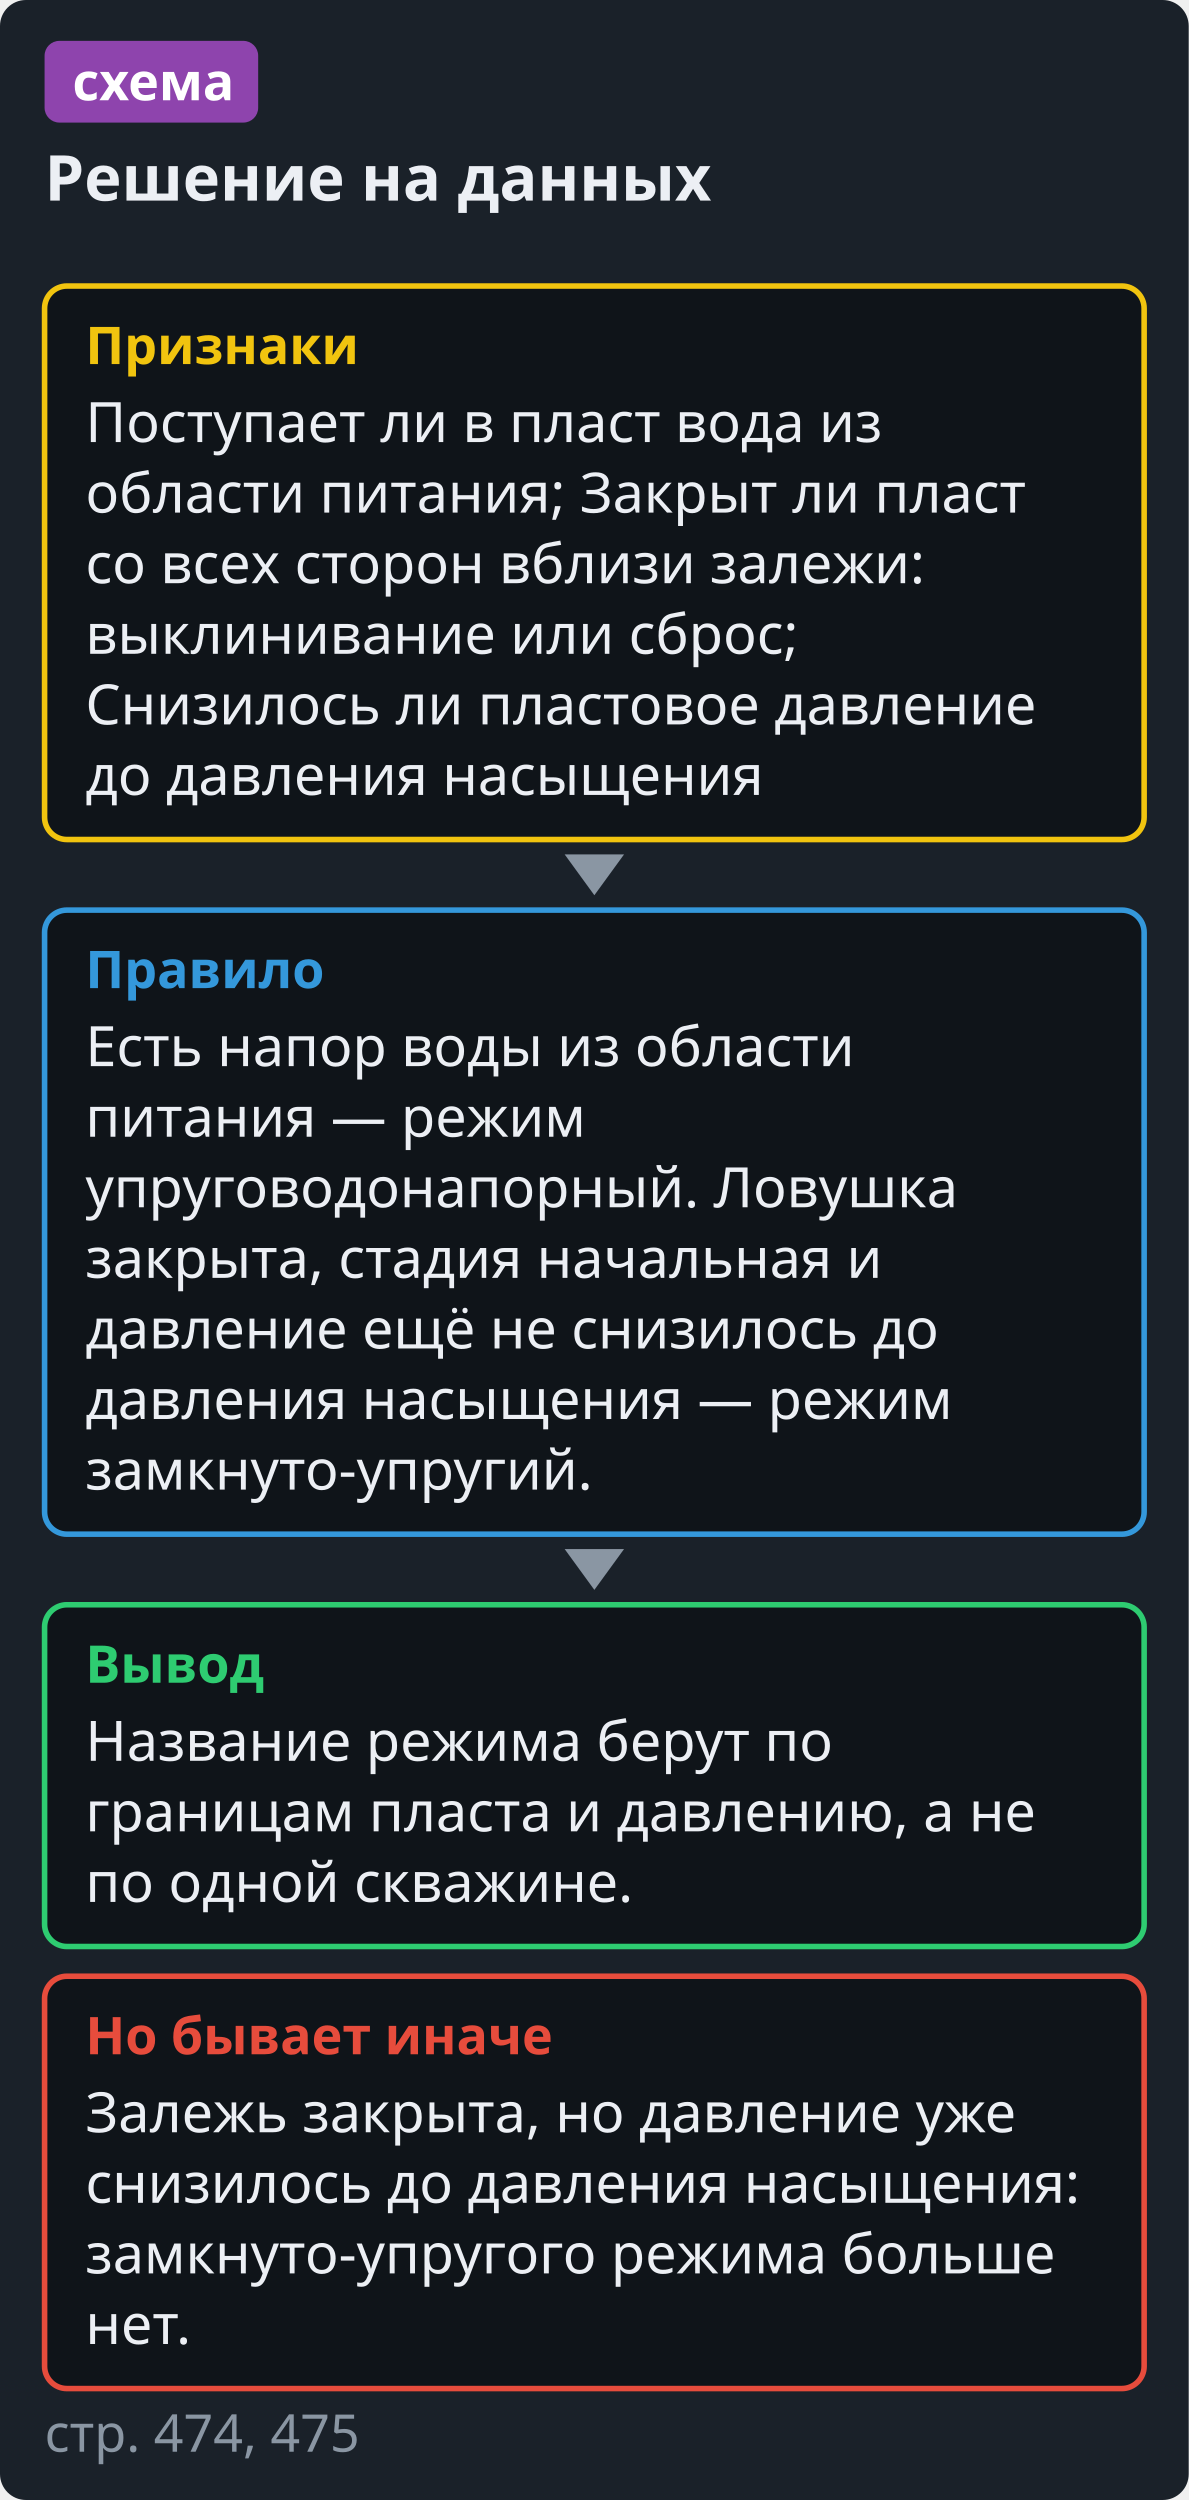
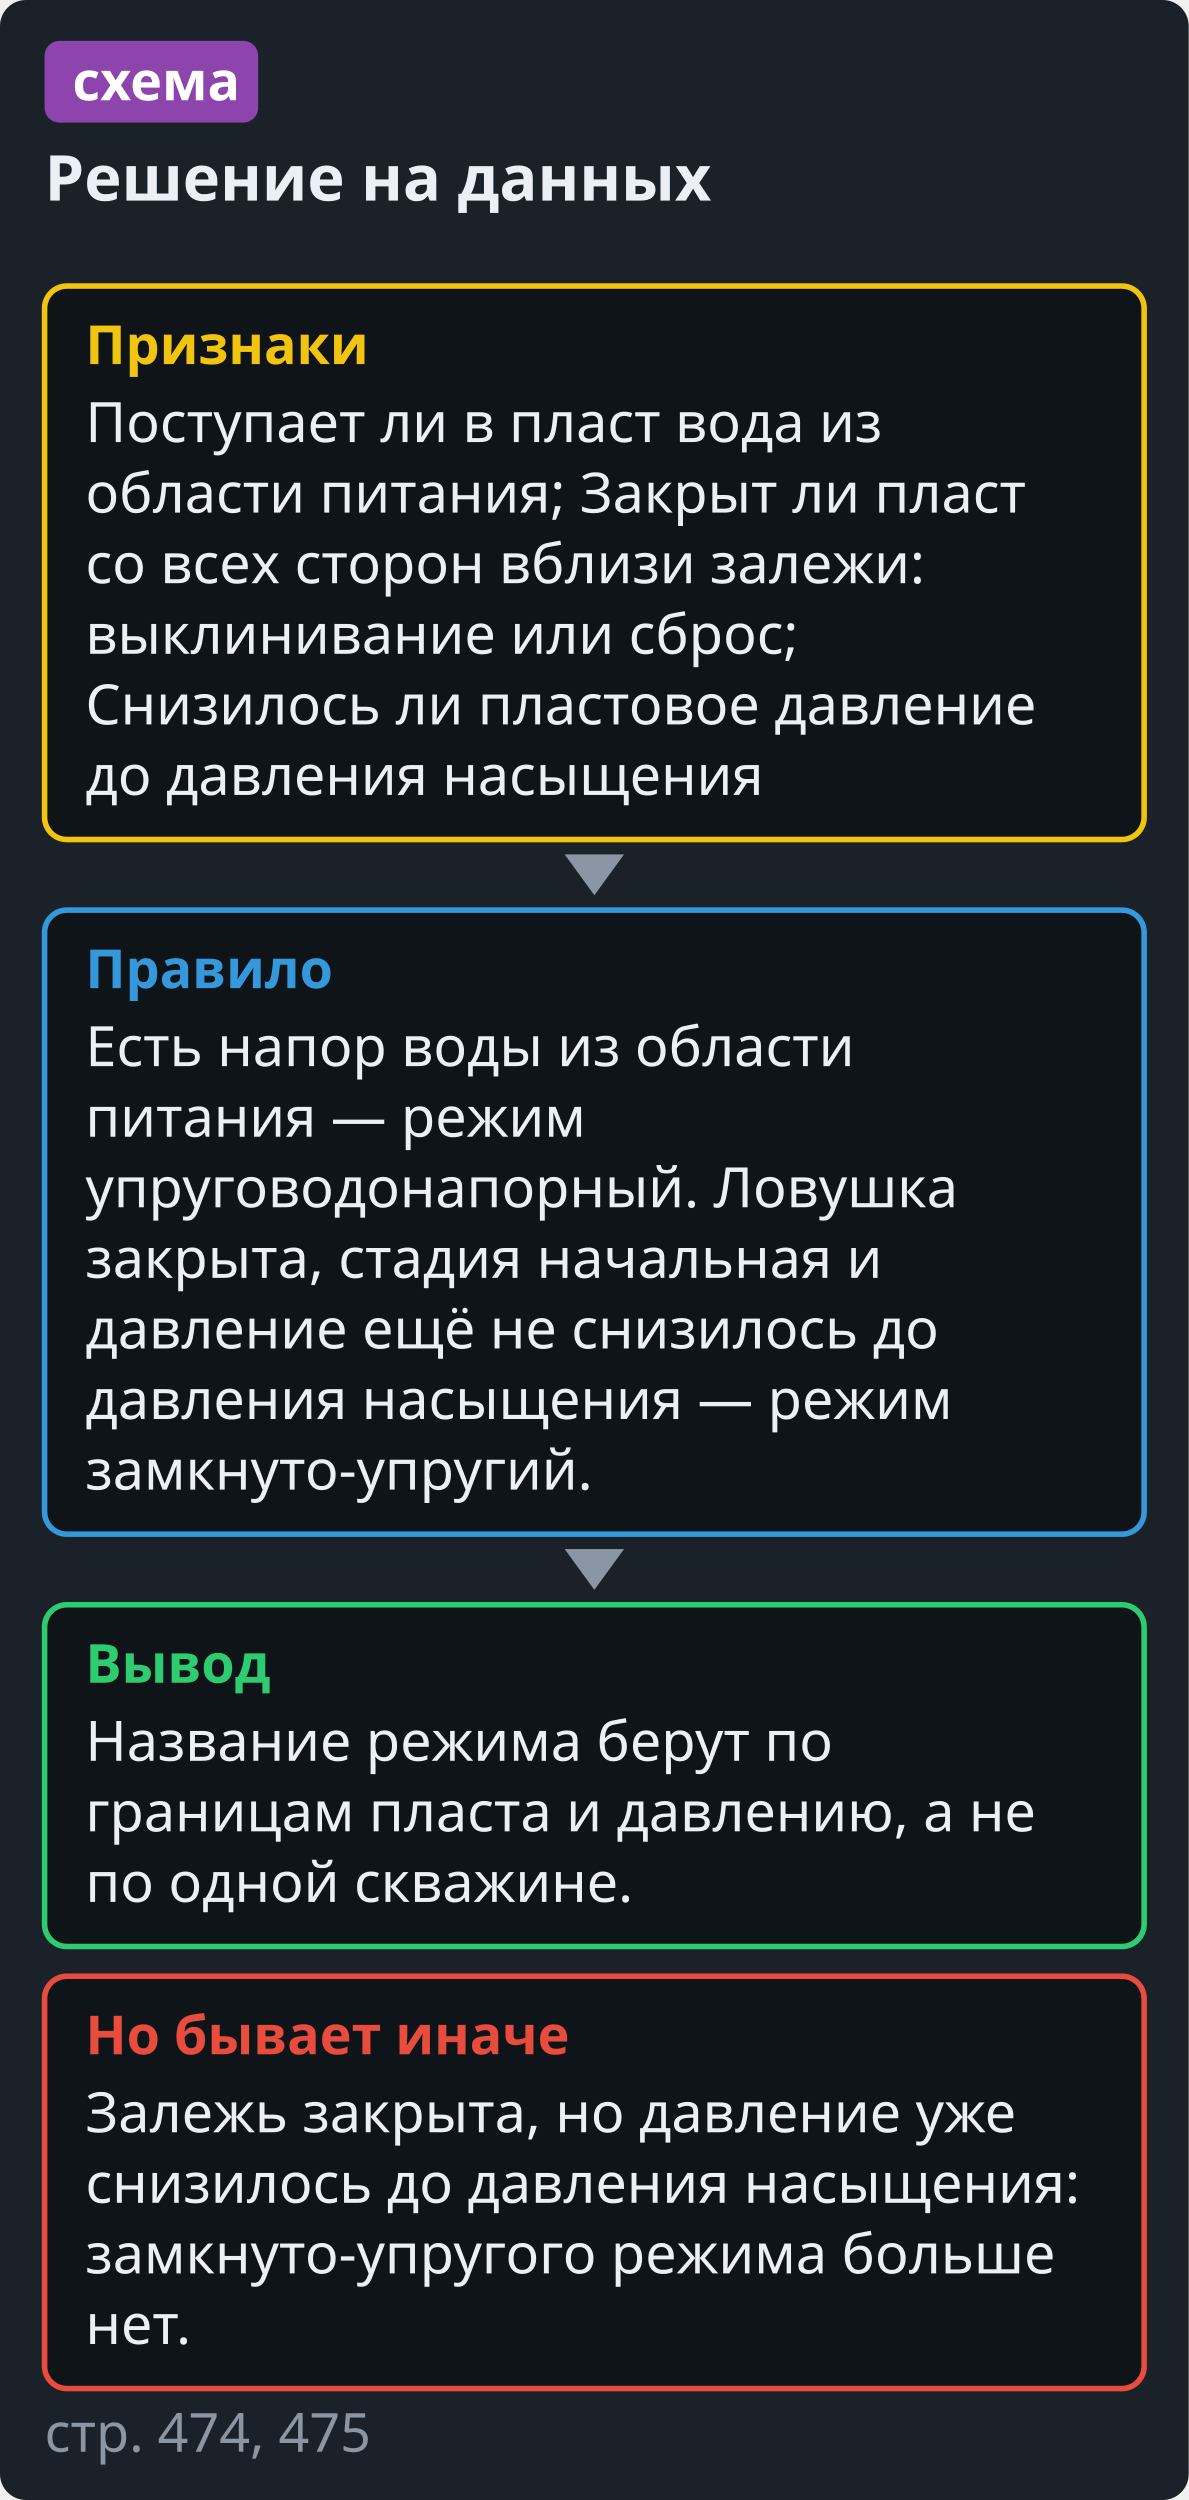
<svg xmlns="http://www.w3.org/2000/svg" viewBox="0 0 640 1346" width="640" height="1346" style="max-width:100%;height:auto">
  <rect width="640" height="1346" rx="14" fill="#1A2129" />
  <rect x="24" y="22" width="115" height="44" rx="8" fill="#8E44AD" />
-   <text x="39.0" y="54.0" font-family="Segoe UI,system-ui,sans-serif" font-size="28" font-weight="600" fill="#FFFFFF" text-anchor="start">схема</text>
+   <text x="39.0" y="54.0" font-family="Segoe UI,system-ui,sans-serif" font-size="29" font-weight="600" fill="#FFFFFF" text-anchor="start">схема</text>
  <text x="24.0" y="108.0" font-family="Segoe UI,system-ui,sans-serif" font-size="34" font-weight="700" fill="#ECEFF4" text-anchor="start">Решение на данных</text>
  <rect x="24" y="154" width="592" height="298" rx="12" fill="#0F1419" stroke="#F1C40F" stroke-width="3" />
-   <text x="46.0" y="196.0" font-family="Segoe UI,system-ui,sans-serif" font-size="28" font-weight="700" fill="#F1C40F" text-anchor="start">Признаки</text>
+   <text x="46.0" y="196.0" font-family="Segoe UI,system-ui,sans-serif" font-size="29" font-weight="700" fill="#F1C40F" text-anchor="start">Признаки</text>
  <text x="46.0" y="238.0" font-family="Segoe UI,system-ui,sans-serif" font-size="30" font-weight="400" fill="#ECEFF4" text-anchor="start">Поступает ли в пласт вода из</text>
  <text x="46.0" y="276.0" font-family="Segoe UI,system-ui,sans-serif" font-size="30" font-weight="400" fill="#ECEFF4" text-anchor="start">области питания; Закрыт ли пласт</text>
  <text x="46.0" y="314.0" font-family="Segoe UI,system-ui,sans-serif" font-size="30" font-weight="400" fill="#ECEFF4" text-anchor="start">со всех сторон вблизи залежи:</text>
  <text x="46.0" y="352.0" font-family="Segoe UI,system-ui,sans-serif" font-size="30" font-weight="400" fill="#ECEFF4" text-anchor="start">выклинивание или сброс;</text>
  <text x="46.0" y="390.0" font-family="Segoe UI,system-ui,sans-serif" font-size="30" font-weight="400" fill="#ECEFF4" text-anchor="start">Снизилось ли пластовое давление</text>
  <text x="46.0" y="428.0" font-family="Segoe UI,system-ui,sans-serif" font-size="30" font-weight="400" fill="#ECEFF4" text-anchor="start">до давления насыщения</text>
  <polygon points="304.0,460 336.0,460 320.0,482" fill="#8A96A3" />
  <rect x="24" y="490" width="592" height="336" rx="12" fill="#0F1419" stroke="#3498DB" stroke-width="3" />
-   <text x="46.0" y="532.0" font-family="Segoe UI,system-ui,sans-serif" font-size="28" font-weight="700" fill="#3498DB" text-anchor="start">Правило</text>
+   <text x="46.0" y="532.0" font-family="Segoe UI,system-ui,sans-serif" font-size="29" font-weight="700" fill="#3498DB" text-anchor="start">Правило</text>
  <text x="46.0" y="574.0" font-family="Segoe UI,system-ui,sans-serif" font-size="30" font-weight="400" fill="#ECEFF4" text-anchor="start">Есть напор воды из области</text>
  <text x="46.0" y="612.0" font-family="Segoe UI,system-ui,sans-serif" font-size="30" font-weight="400" fill="#ECEFF4" text-anchor="start">питания — режим</text>
  <text x="46.0" y="650.0" font-family="Segoe UI,system-ui,sans-serif" font-size="30" font-weight="400" fill="#ECEFF4" text-anchor="start">упруговодонапорный. Ловушка</text>
  <text x="46.0" y="688.0" font-family="Segoe UI,system-ui,sans-serif" font-size="30" font-weight="400" fill="#ECEFF4" text-anchor="start">закрыта, стадия начальная и</text>
  <text x="46.0" y="726.0" font-family="Segoe UI,system-ui,sans-serif" font-size="30" font-weight="400" fill="#ECEFF4" text-anchor="start">давление ещё не снизилось до</text>
  <text x="46.0" y="764.0" font-family="Segoe UI,system-ui,sans-serif" font-size="30" font-weight="400" fill="#ECEFF4" text-anchor="start">давления насыщения — режим</text>
  <text x="46.0" y="802.0" font-family="Segoe UI,system-ui,sans-serif" font-size="30" font-weight="400" fill="#ECEFF4" text-anchor="start">замкнуто-упругий.</text>
  <polygon points="304.0,834 336.0,834 320.0,856" fill="#8A96A3" />
  <rect x="24" y="864" width="592" height="184" rx="12" fill="#0F1419" stroke="#2ECC71" stroke-width="3" />
-   <text x="46.0" y="906.0" font-family="Segoe UI,system-ui,sans-serif" font-size="28" font-weight="700" fill="#2ECC71" text-anchor="start">Вывод</text>
+   <text x="46.0" y="906.0" font-family="Segoe UI,system-ui,sans-serif" font-size="29" font-weight="700" fill="#2ECC71" text-anchor="start">Вывод</text>
  <text x="46.0" y="948.0" font-family="Segoe UI,system-ui,sans-serif" font-size="30" font-weight="400" fill="#ECEFF4" text-anchor="start">Название режима берут по</text>
  <text x="46.0" y="986.0" font-family="Segoe UI,system-ui,sans-serif" font-size="30" font-weight="400" fill="#ECEFF4" text-anchor="start">границам пласта и давлению, а не</text>
  <text x="46.0" y="1024.0" font-family="Segoe UI,system-ui,sans-serif" font-size="30" font-weight="400" fill="#ECEFF4" text-anchor="start">по одной скважине.</text>
  <rect x="24" y="1064" width="592" height="222" rx="12" fill="#0F1419" stroke="#E74C3C" stroke-width="3" />
-   <text x="46.0" y="1106.0" font-family="Segoe UI,system-ui,sans-serif" font-size="28" font-weight="700" fill="#E74C3C" text-anchor="start">Но бывает иначе</text>
+   <text x="46.0" y="1106.0" font-family="Segoe UI,system-ui,sans-serif" font-size="29" font-weight="700" fill="#E74C3C" text-anchor="start">Но бывает иначе</text>
  <text x="46.0" y="1148.0" font-family="Segoe UI,system-ui,sans-serif" font-size="30" font-weight="400" fill="#ECEFF4" text-anchor="start">Залежь закрыта, но давление уже</text>
  <text x="46.0" y="1186.0" font-family="Segoe UI,system-ui,sans-serif" font-size="30" font-weight="400" fill="#ECEFF4" text-anchor="start">снизилось до давления насыщения:</text>
  <text x="46.0" y="1224.0" font-family="Segoe UI,system-ui,sans-serif" font-size="30" font-weight="400" fill="#ECEFF4" text-anchor="start">замкнуто-упругого режима больше</text>
  <text x="46.0" y="1262.0" font-family="Segoe UI,system-ui,sans-serif" font-size="30" font-weight="400" fill="#ECEFF4" text-anchor="start">нет.</text>
-   <text x="24.0" y="1320.0" font-family="Segoe UI,system-ui,sans-serif" font-size="28" font-weight="400" fill="#8A96A3" text-anchor="start">стр. 474, 475</text>
+   <text x="24.0" y="1320.0" font-family="Segoe UI,system-ui,sans-serif" font-size="29" font-weight="400" fill="#8A96A3" text-anchor="start">стр. 474, 475</text>
</svg>
